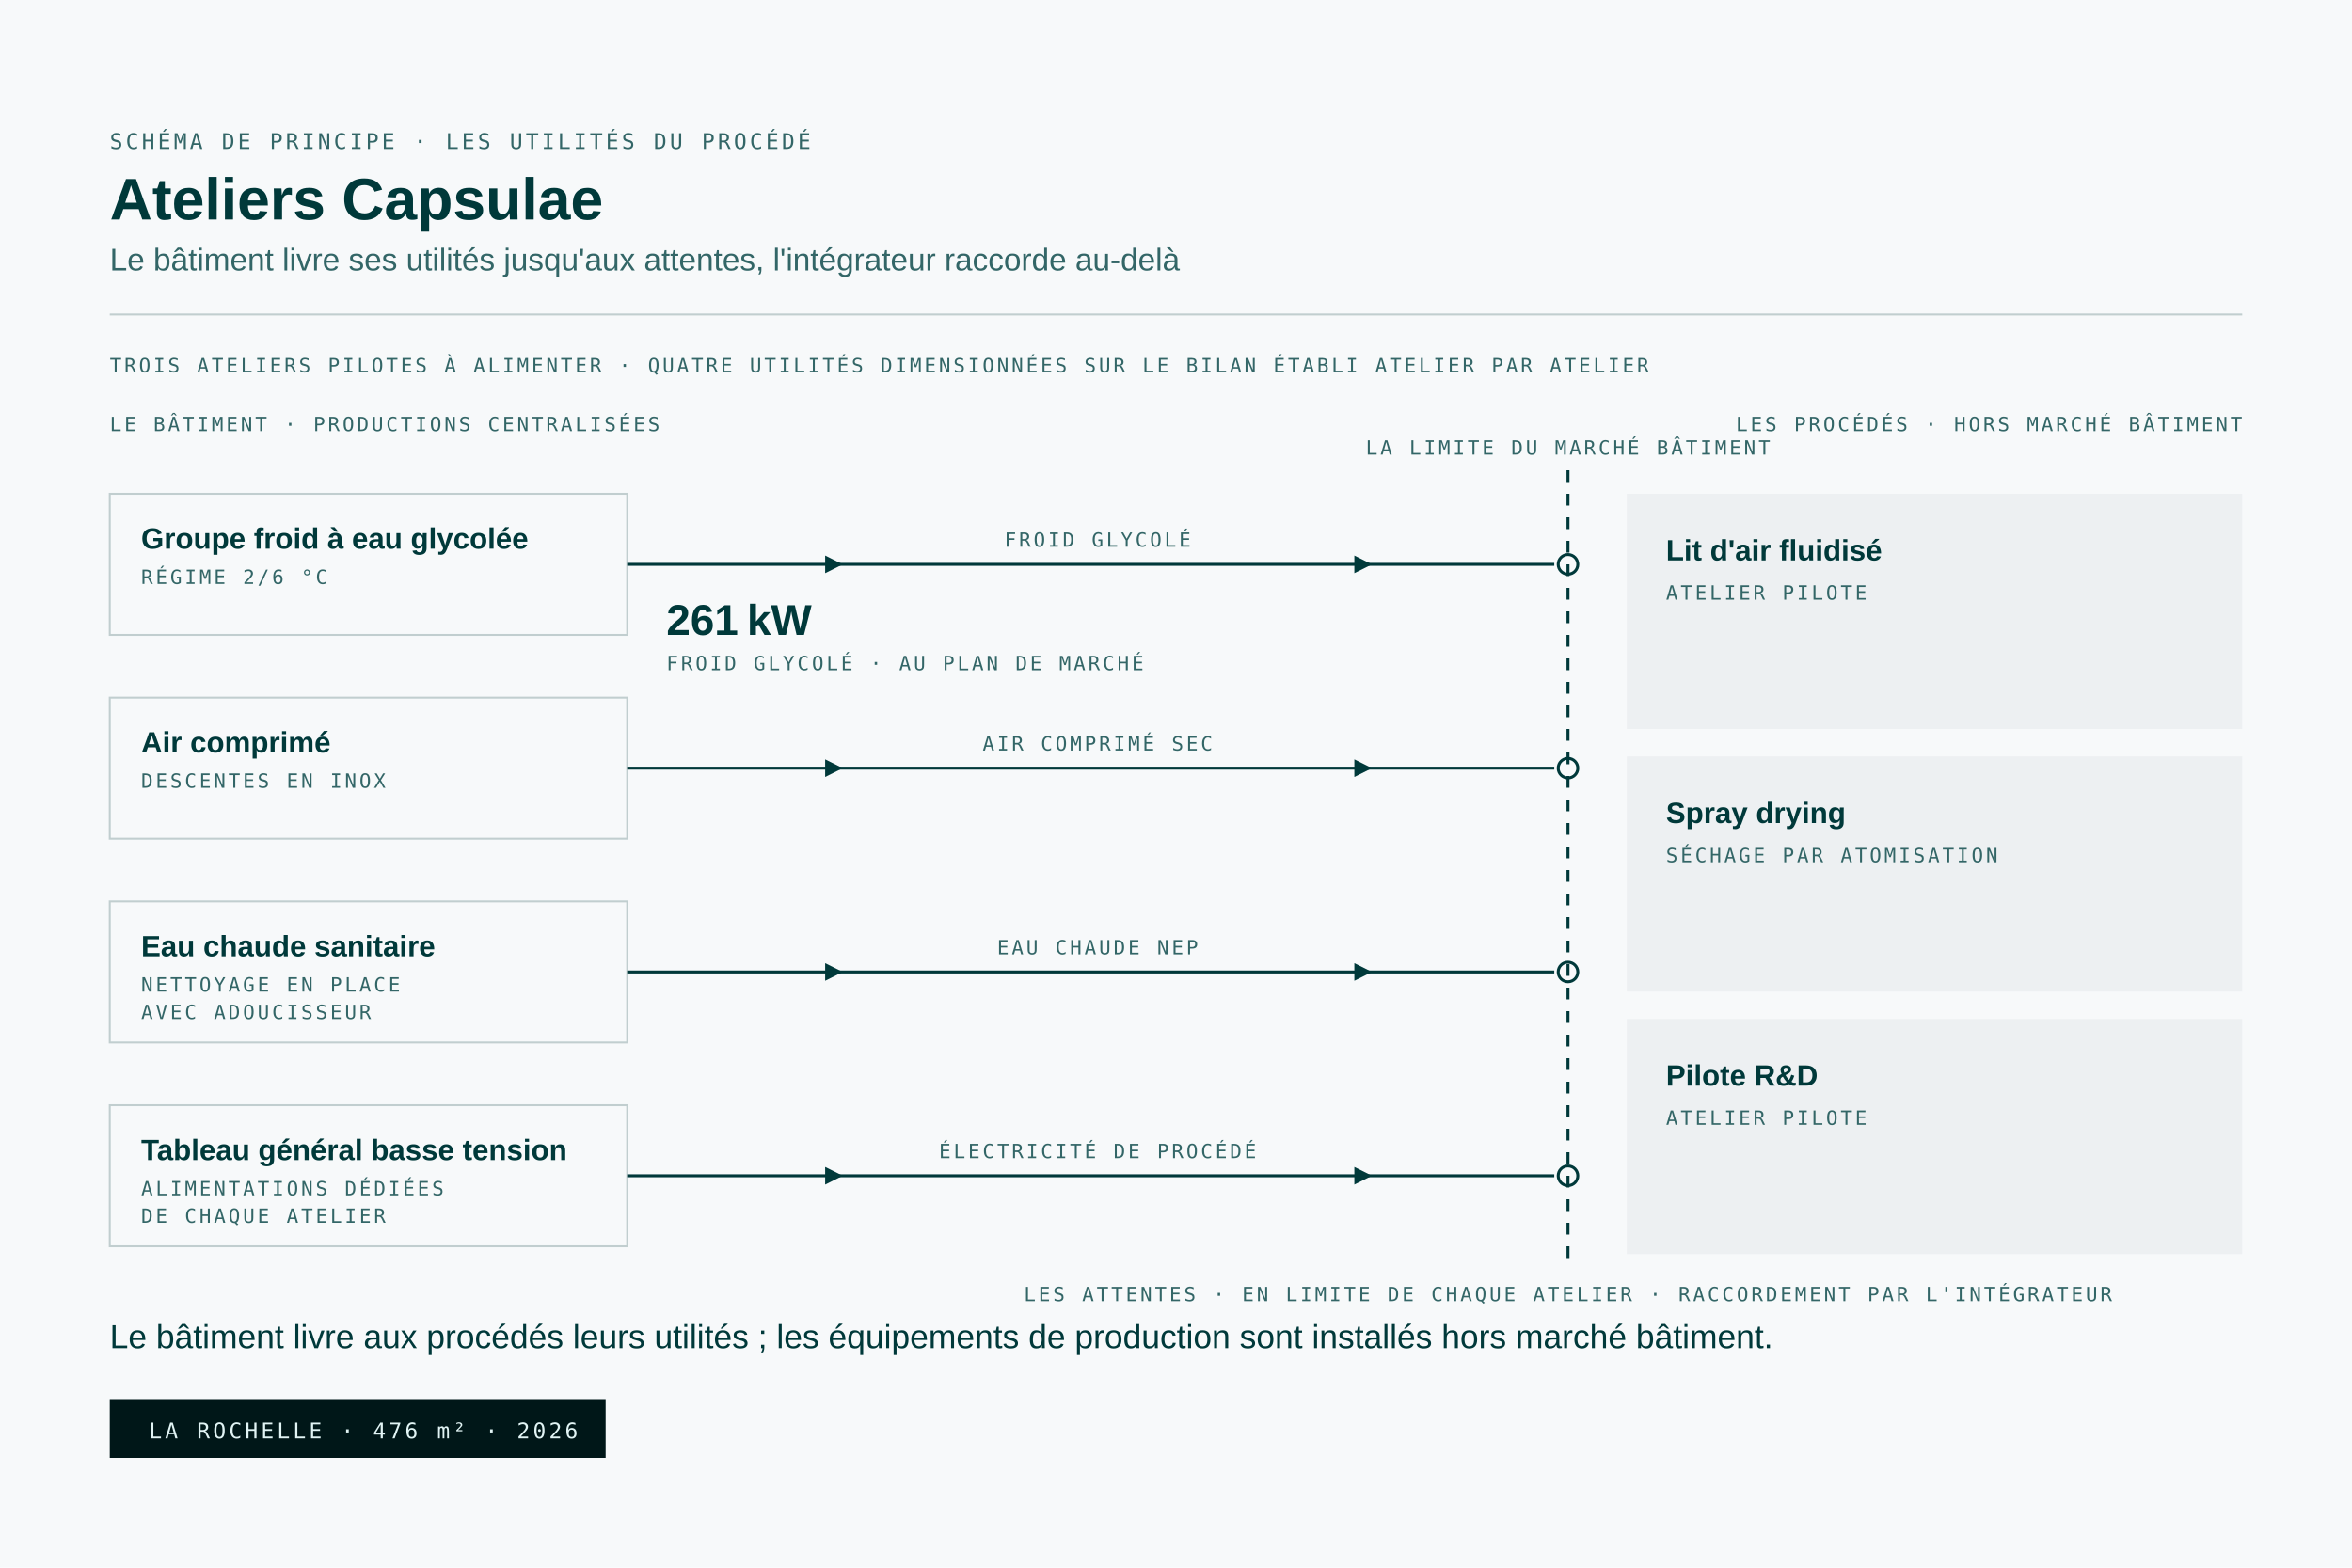
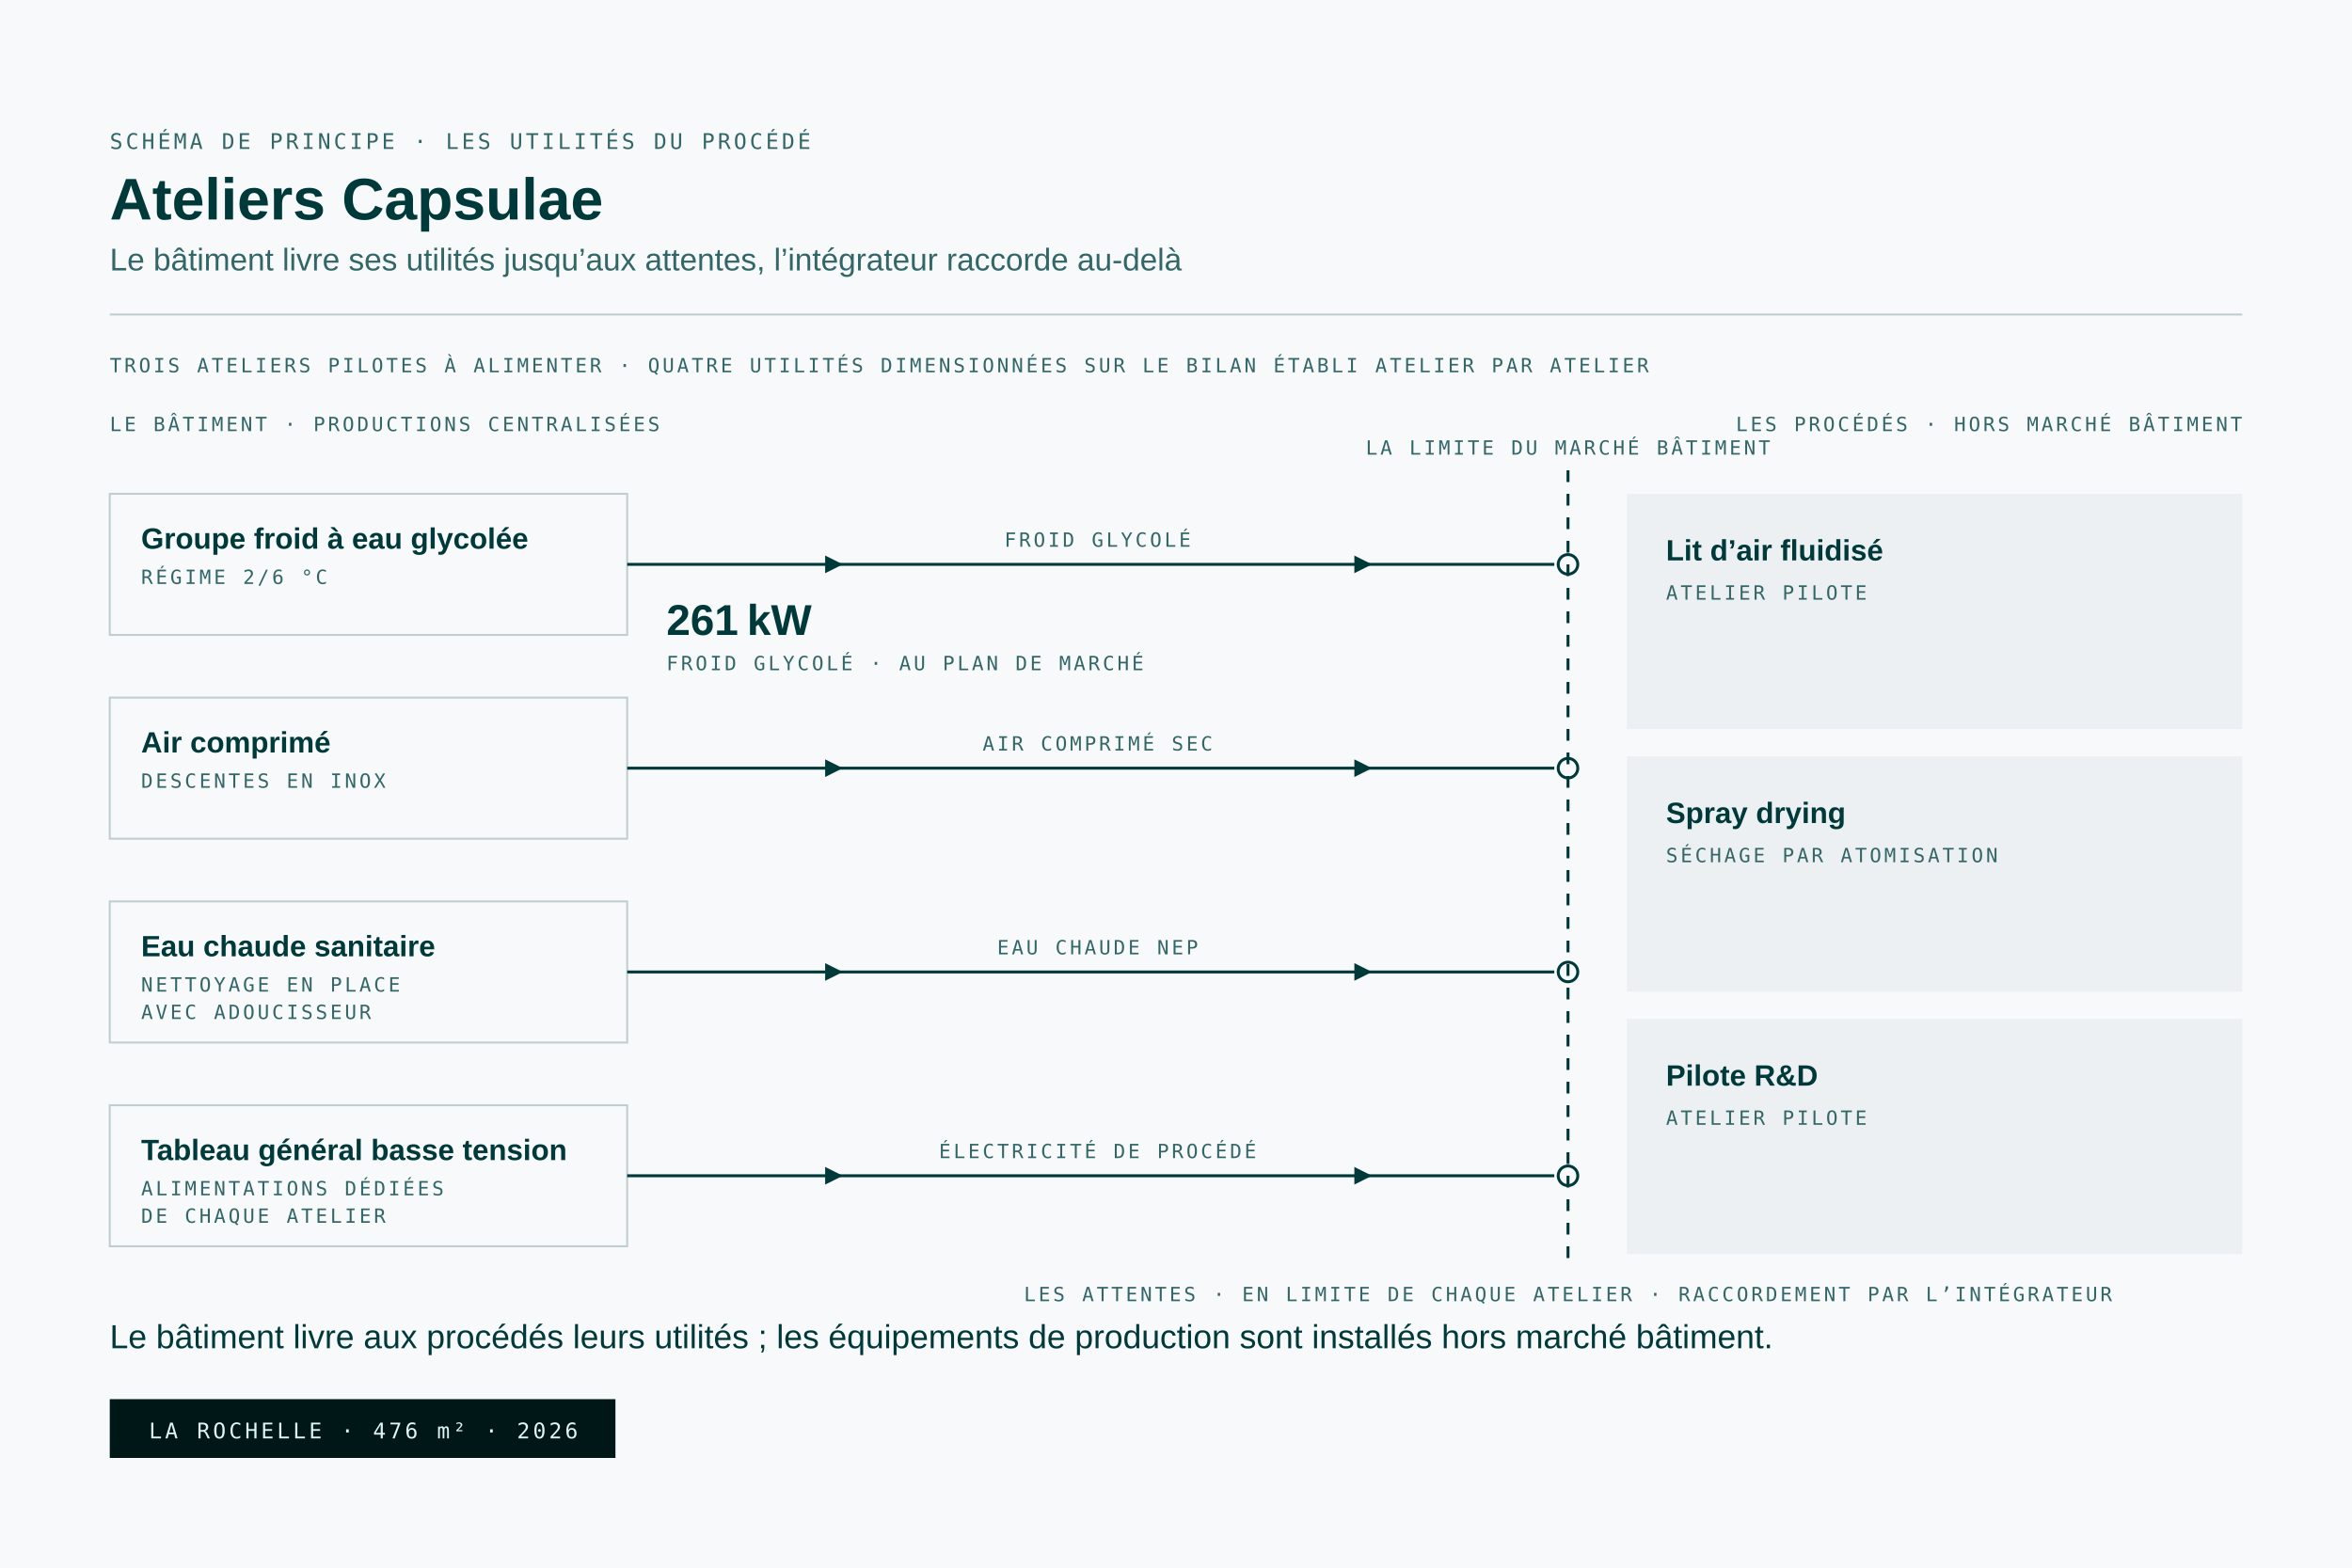
- <svg xmlns="http://www.w3.org/2000/svg" viewBox="0 0 1200 800" preserveAspectRatio="xMidYMid meet" role="img" style="width:100%;height:auto;display:block" aria-label="Schéma de principe des utilités de procédé : quatre chaînes partent des productions centralisées du bâtiment — groupe froid à eau glycolée de 261 kW au régime 2/6 °C, air comprimé sec, eau chaude sanitaire avec adoucisseur pour le nettoyage en place, tableau général basse tension — et s'arrêtent toutes sur la limite du marché bâtiment, où des attentes sont laissées en limite de chaque atelier. Au-delà de cette limite se tiennent les trois ateliers pilotes — lit d'air fluidisé, spray drying, pilote R&amp;D — dont les équipements de production sont installés par un intégrateur extérieur, hors marché bâtiment.">
+ <svg xmlns="http://www.w3.org/2000/svg" viewBox="0 0 1200 800" preserveAspectRatio="xMidYMid meet" role="img" style="width:100%;height:auto;display:block" aria-label="Schéma de principe des utilités de procédé : quatre chaînes partent des productions centralisées du bâtiment — groupe froid à eau glycolée de 261 kW au régime 2/6 °C, air comprimé sec, eau chaude sanitaire avec adoucisseur pour le nettoyage en place, tableau général basse tension — et s’arrêtent toutes sur la limite du marché bâtiment, où des attentes sont laissées en limite de chaque atelier. Au-delà de cette limite se tiennent les trois ateliers pilotes — lit d’air fluidisé, spray drying, pilote R&amp;D — dont les équipements de production sont installés par un intégrateur extérieur, hors marché bâtiment.">
  <style>
  .c-profond { fill: var(--color-profond, #001718); }
  .c-encre { fill: var(--color-encre, #00393A); }
  .c-pivot { fill: var(--color-pivot, #336667); }
  .c-clair { fill: var(--color-clair, #99CCCD); }
  .c-voile { fill: var(--color-voile, #E1F4F4); }
  .c-papier { fill: var(--color-papier, #F7F9FA); }
  .c-calcaire { fill: var(--color-calcaire, #EDF0F2); }
  .c-filet-1 { fill: var(--color-filet-1, #00393A38); }
  .c-filet-2 { fill: var(--color-filet-2, #00393A29); }
  .c-filet-3 { fill: var(--color-filet-3, #00393A1F); }
  .s-filet-1 { stroke: var(--color-filet-1, #00393A38); }
  .s-filet-2 { stroke: var(--color-filet-2, #00393A29); }
  .s-filet-3 { stroke: var(--color-filet-3, #00393A1F); }
  .s-encre { stroke: var(--color-encre, #00393A); }
  .s-clair { stroke: var(--color-clair, #99CCCD); }
  .t-sans { font-family: "Archivo Variable", Archivo, "Helvetica Neue", Arial, sans-serif; }
  .t-mono { font-family: "IBM Plex Mono", ui-monospace, monospace; }
</style>
  <rect x="0.00" y="0.00" width="1200.00" height="800.00" class="c-papier" fill="#F7F9FA" />
  <text x="56.00" y="76.00" class="t-mono c-pivot" fill="#336667" font-family="&quot;IBM Plex Mono&quot;, ui-monospace, monospace" font-size="11" font-weight="500" letter-spacing="1.54">SCHÉMA DE PRINCIPE · LES UTILITÉS DU PROCÉDÉ</text>
  <text x="56.00" y="112.00" class="t-sans c-encre" fill="#00393A" font-family="&quot;Archivo Variable&quot;, Archivo, &quot;Helvetica Neue&quot;, Arial, sans-serif" font-size="30" font-weight="700" font-variation-settings="'wdth' 112, 'wght' 700">Ateliers Capsulae</text>
-   <text x="56.00" y="138.00" class="t-sans c-pivot" fill="#336667" font-family="&quot;Archivo Variable&quot;, Archivo, &quot;Helvetica Neue&quot;, Arial, sans-serif" font-size="16" font-weight="400" font-variation-settings="'wdth' 100, 'wght' 400">Le bâtiment livre ses utilités jusqu'aux attentes, l'intégrateur raccorde au-delà</text>
+   <text x="56.00" y="138.00" class="t-sans c-pivot" fill="#336667" font-family="&quot;Archivo Variable&quot;, Archivo, &quot;Helvetica Neue&quot;, Arial, sans-serif" font-size="16" font-weight="400" font-variation-settings="'wdth' 100, 'wght' 400">Le bâtiment livre ses utilités jusqu’aux attentes, l’intégrateur raccorde au-delà</text>
  <rect x="56.00" y="160.00" width="1088.00" height="1.00" class="c-filet-1" fill="#00393A38" />
  <text x="56.00" y="190.00" class="t-mono c-pivot" fill="#336667" font-family="&quot;IBM Plex Mono&quot;, ui-monospace, monospace" font-size="10" font-weight="500" letter-spacing="1.40">TROIS ATELIERS PILOTES À ALIMENTER · QUATRE UTILITÉS DIMENSIONNÉES SUR LE BILAN ÉTABLI ATELIER PAR ATELIER</text>
  <text x="56.00" y="220.00" class="t-mono c-pivot" fill="#336667" font-family="&quot;IBM Plex Mono&quot;, ui-monospace, monospace" font-size="10" font-weight="500" letter-spacing="1.40">LE BÂTIMENT · PRODUCTIONS CENTRALISÉES</text>
  <text x="1144.00" y="220.00" class="t-mono c-pivot" fill="#336667" font-family="&quot;IBM Plex Mono&quot;, ui-monospace, monospace" font-size="10" font-weight="500" letter-spacing="1.40" text-anchor="end">LES PROCÉDÉS · HORS MARCHÉ BÂTIMENT</text>
  <rect x="56.00" y="252.00" width="264.00" height="72.00" class="c-papier s-filet-1" fill="#F7F9FA" stroke="#00393A38" stroke-width="1" />
  <text x="72.00" y="280.00" class="t-sans c-encre" fill="#00393A" font-family="&quot;Archivo Variable&quot;, Archivo, &quot;Helvetica Neue&quot;, Arial, sans-serif" font-size="15" font-weight="600" font-variation-settings="'wdth' 112, 'wght' 600">Groupe froid à eau glycolée</text>
  <text x="72.00" y="298.00" class="t-mono c-pivot" fill="#336667" font-family="&quot;IBM Plex Mono&quot;, ui-monospace, monospace" font-size="10" font-weight="500" letter-spacing="1.40">RÉGIME 2/6 °C</text>
  <path d="M 320.00 288.00 L 793.00 288.00" fill="none" class="s-encre" stroke="#00393A" stroke-width="1.5" />
  <path d="M 430.00 288.00 L 421.00 283.50 L 421.00 292.50 Z" class="c-encre" fill="#00393A" />
  <path d="M 700.00 288.00 L 691.00 283.50 L 691.00 292.50 Z" class="c-encre" fill="#00393A" />
  <text x="560.00" y="279.00" class="t-mono c-pivot" fill="#336667" font-family="&quot;IBM Plex Mono&quot;, ui-monospace, monospace" font-size="10" font-weight="500" letter-spacing="1.40" text-anchor="middle">FROID GLYCOLÉ</text>
  <circle cx="800.00" cy="288.00" r="5.00" class="c-papier s-encre" fill="#F7F9FA" stroke="#00393A" stroke-width="1.5" />
  <rect x="56.00" y="356.00" width="264.00" height="72.00" class="c-papier s-filet-1" fill="#F7F9FA" stroke="#00393A38" stroke-width="1" />
  <text x="72.00" y="384.00" class="t-sans c-encre" fill="#00393A" font-family="&quot;Archivo Variable&quot;, Archivo, &quot;Helvetica Neue&quot;, Arial, sans-serif" font-size="15" font-weight="600" font-variation-settings="'wdth' 112, 'wght' 600">Air comprimé</text>
  <text x="72.00" y="402.00" class="t-mono c-pivot" fill="#336667" font-family="&quot;IBM Plex Mono&quot;, ui-monospace, monospace" font-size="10" font-weight="500" letter-spacing="1.40">DESCENTES EN INOX</text>
  <path d="M 320.00 392.00 L 793.00 392.00" fill="none" class="s-encre" stroke="#00393A" stroke-width="1.5" />
  <path d="M 430.00 392.00 L 421.00 387.50 L 421.00 396.50 Z" class="c-encre" fill="#00393A" />
  <path d="M 700.00 392.00 L 691.00 387.50 L 691.00 396.50 Z" class="c-encre" fill="#00393A" />
  <text x="560.00" y="383.00" class="t-mono c-pivot" fill="#336667" font-family="&quot;IBM Plex Mono&quot;, ui-monospace, monospace" font-size="10" font-weight="500" letter-spacing="1.40" text-anchor="middle">AIR COMPRIMÉ SEC</text>
  <circle cx="800.00" cy="392.00" r="5.00" class="c-papier s-encre" fill="#F7F9FA" stroke="#00393A" stroke-width="1.5" />
  <rect x="56.00" y="460.00" width="264.00" height="72.00" class="c-papier s-filet-1" fill="#F7F9FA" stroke="#00393A38" stroke-width="1" />
  <text x="72.00" y="488.00" class="t-sans c-encre" fill="#00393A" font-family="&quot;Archivo Variable&quot;, Archivo, &quot;Helvetica Neue&quot;, Arial, sans-serif" font-size="15" font-weight="600" font-variation-settings="'wdth' 112, 'wght' 600">Eau chaude sanitaire</text>
  <text x="72.00" y="506.00" class="t-mono c-pivot" fill="#336667" font-family="&quot;IBM Plex Mono&quot;, ui-monospace, monospace" font-size="10" font-weight="500" letter-spacing="1.40">NETTOYAGE EN PLACE</text>
  <text x="72.00" y="520.00" class="t-mono c-pivot" fill="#336667" font-family="&quot;IBM Plex Mono&quot;, ui-monospace, monospace" font-size="10" font-weight="500" letter-spacing="1.40">AVEC ADOUCISSEUR</text>
  <path d="M 320.00 496.00 L 793.00 496.00" fill="none" class="s-encre" stroke="#00393A" stroke-width="1.5" />
  <path d="M 430.00 496.00 L 421.00 491.50 L 421.00 500.50 Z" class="c-encre" fill="#00393A" />
  <path d="M 700.00 496.00 L 691.00 491.50 L 691.00 500.50 Z" class="c-encre" fill="#00393A" />
  <text x="560.00" y="487.00" class="t-mono c-pivot" fill="#336667" font-family="&quot;IBM Plex Mono&quot;, ui-monospace, monospace" font-size="10" font-weight="500" letter-spacing="1.40" text-anchor="middle">EAU CHAUDE NEP</text>
  <circle cx="800.00" cy="496.00" r="5.00" class="c-papier s-encre" fill="#F7F9FA" stroke="#00393A" stroke-width="1.5" />
  <rect x="56.00" y="564.00" width="264.00" height="72.00" class="c-papier s-filet-1" fill="#F7F9FA" stroke="#00393A38" stroke-width="1" />
  <text x="72.00" y="592.00" class="t-sans c-encre" fill="#00393A" font-family="&quot;Archivo Variable&quot;, Archivo, &quot;Helvetica Neue&quot;, Arial, sans-serif" font-size="15" font-weight="600" font-variation-settings="'wdth' 112, 'wght' 600">Tableau général basse tension</text>
  <text x="72.00" y="610.00" class="t-mono c-pivot" fill="#336667" font-family="&quot;IBM Plex Mono&quot;, ui-monospace, monospace" font-size="10" font-weight="500" letter-spacing="1.40">ALIMENTATIONS DÉDIÉES</text>
  <text x="72.00" y="624.00" class="t-mono c-pivot" fill="#336667" font-family="&quot;IBM Plex Mono&quot;, ui-monospace, monospace" font-size="10" font-weight="500" letter-spacing="1.40">DE CHAQUE ATELIER</text>
  <path d="M 320.00 600.00 L 793.00 600.00" fill="none" class="s-encre" stroke="#00393A" stroke-width="1.5" />
  <path d="M 430.00 600.00 L 421.00 595.50 L 421.00 604.50 Z" class="c-encre" fill="#00393A" />
  <path d="M 700.00 600.00 L 691.00 595.50 L 691.00 604.50 Z" class="c-encre" fill="#00393A" />
  <text x="560.00" y="591.00" class="t-mono c-pivot" fill="#336667" font-family="&quot;IBM Plex Mono&quot;, ui-monospace, monospace" font-size="10" font-weight="500" letter-spacing="1.40" text-anchor="middle">ÉLECTRICITÉ DE PROCÉDÉ</text>
  <circle cx="800.00" cy="600.00" r="5.00" class="c-papier s-encre" fill="#F7F9FA" stroke="#00393A" stroke-width="1.5" />
  <text x="340.00" y="324.00" class="t-sans c-encre" fill="#00393A" font-family="&quot;Archivo Variable&quot;, Archivo, &quot;Helvetica Neue&quot;, Arial, sans-serif" font-size="22" font-weight="700" font-variation-settings="'wdth' 118, 'wght' 700" font-variant-numeric="tabular-nums">261 kW</text>
  <text x="340.00" y="342.00" class="t-mono c-pivot" fill="#336667" font-family="&quot;IBM Plex Mono&quot;, ui-monospace, monospace" font-size="10" font-weight="500" letter-spacing="1.40">FROID GLYCOLÉ · AU PLAN DE MARCHÉ</text>
  <path d="M 800.00 240.00 L 800.00 648.00" fill="none" class="s-encre" stroke="#00393A" stroke-width="1.5" stroke-dasharray="6 6" />
  <text x="800.00" y="232.00" class="t-mono c-pivot" fill="#336667" font-family="&quot;IBM Plex Mono&quot;, ui-monospace, monospace" font-size="10" font-weight="500" letter-spacing="1.40" text-anchor="middle">LA LIMITE DU MARCHÉ BÂTIMENT</text>
-   <text x="800.00" y="664.00" class="t-mono c-pivot" fill="#336667" font-family="&quot;IBM Plex Mono&quot;, ui-monospace, monospace" font-size="10" font-weight="500" letter-spacing="1.40" text-anchor="middle">LES ATTENTES · EN LIMITE DE CHAQUE ATELIER · RACCORDEMENT PAR L'INTÉGRATEUR</text>
+   <text x="800.00" y="664.00" class="t-mono c-pivot" fill="#336667" font-family="&quot;IBM Plex Mono&quot;, ui-monospace, monospace" font-size="10" font-weight="500" letter-spacing="1.40" text-anchor="middle">LES ATTENTES · EN LIMITE DE CHAQUE ATELIER · RACCORDEMENT PAR L’INTÉGRATEUR</text>
  <rect x="830.00" y="252.00" width="314.00" height="120.00" class="c-calcaire" fill="#EDF0F2" />
-   <text x="850.00" y="286.00" class="t-sans c-encre" fill="#00393A" font-family="&quot;Archivo Variable&quot;, Archivo, &quot;Helvetica Neue&quot;, Arial, sans-serif" font-size="15" font-weight="600" font-variation-settings="'wdth' 112, 'wght' 600">Lit d'air fluidisé</text>
+   <text x="850.00" y="286.00" class="t-sans c-encre" fill="#00393A" font-family="&quot;Archivo Variable&quot;, Archivo, &quot;Helvetica Neue&quot;, Arial, sans-serif" font-size="15" font-weight="600" font-variation-settings="'wdth' 112, 'wght' 600">Lit d’air fluidisé</text>
  <text x="850.00" y="306.00" class="t-mono c-pivot" fill="#336667" font-family="&quot;IBM Plex Mono&quot;, ui-monospace, monospace" font-size="10" font-weight="500" letter-spacing="1.40">ATELIER PILOTE</text>
  <rect x="830.00" y="386.00" width="314.00" height="120.00" class="c-calcaire" fill="#EDF0F2" />
  <text x="850.00" y="420.00" class="t-sans c-encre" fill="#00393A" font-family="&quot;Archivo Variable&quot;, Archivo, &quot;Helvetica Neue&quot;, Arial, sans-serif" font-size="15" font-weight="600" font-variation-settings="'wdth' 112, 'wght' 600">Spray drying</text>
  <text x="850.00" y="440.00" class="t-mono c-pivot" fill="#336667" font-family="&quot;IBM Plex Mono&quot;, ui-monospace, monospace" font-size="10" font-weight="500" letter-spacing="1.40">SÉCHAGE PAR ATOMISATION</text>
  <rect x="830.00" y="520.00" width="314.00" height="120.00" class="c-calcaire" fill="#EDF0F2" />
  <text x="850.00" y="554.00" class="t-sans c-encre" fill="#00393A" font-family="&quot;Archivo Variable&quot;, Archivo, &quot;Helvetica Neue&quot;, Arial, sans-serif" font-size="15" font-weight="600" font-variation-settings="'wdth' 112, 'wght' 600">Pilote R&amp;D</text>
  <text x="850.00" y="574.00" class="t-mono c-pivot" fill="#336667" font-family="&quot;IBM Plex Mono&quot;, ui-monospace, monospace" font-size="10" font-weight="500" letter-spacing="1.40">ATELIER PILOTE</text>
  <text x="56.00" y="688.00" class="t-sans c-encre" fill="#00393A" font-family="&quot;Archivo Variable&quot;, Archivo, &quot;Helvetica Neue&quot;, Arial, sans-serif" font-size="17" font-weight="400" font-variation-settings="'wdth' 100, 'wght' 400">Le bâtiment livre aux procédés leurs utilités ; les équipements de production sont installés hors marché bâtiment.</text>
-   <rect x="56.00" y="714.00" width="253.00" height="30.00" class="c-profond" fill="#001718" />
+   <rect x="56.00" y="714.00" width="258.00" height="30.00" class="c-profond" fill="#001718" />
  <text x="76.00" y="734.00" class="t-mono c-voile" fill="#E1F4F4" font-family="&quot;IBM Plex Mono&quot;, ui-monospace, monospace" font-size="11" font-weight="500" letter-spacing="1.54">LA ROCHELLE · 476 m² · 2026</text>
</svg>
